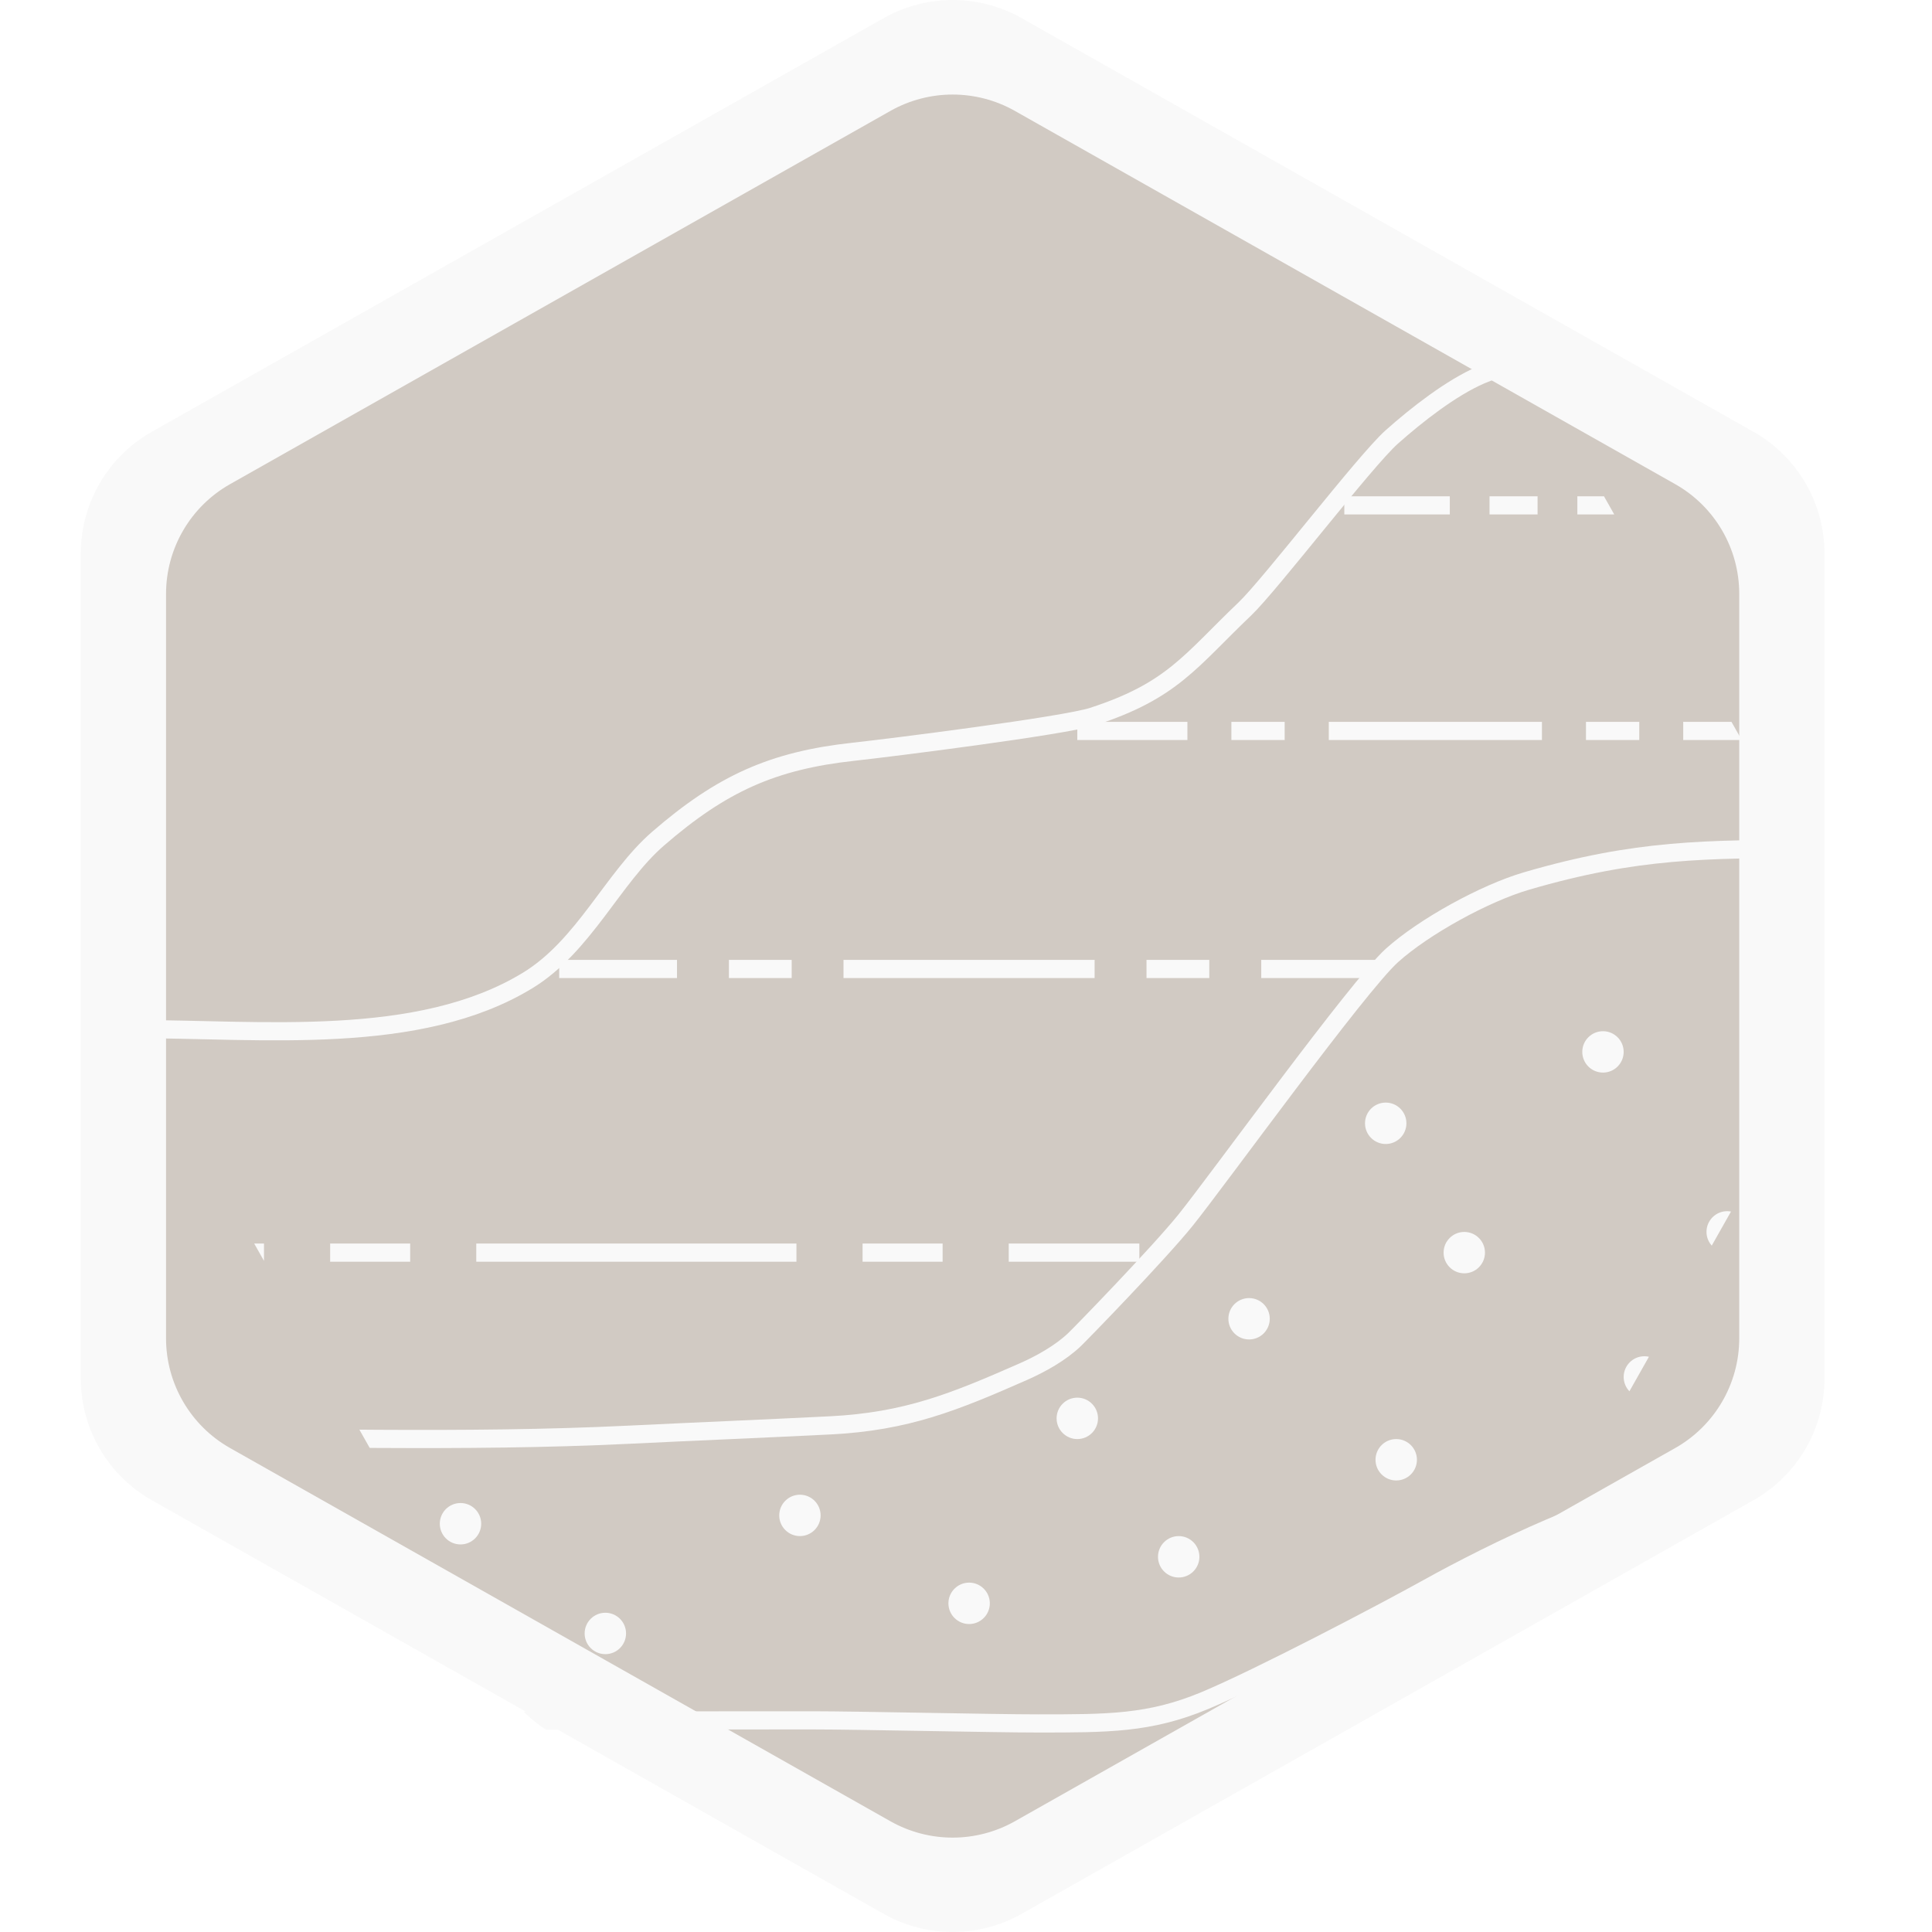
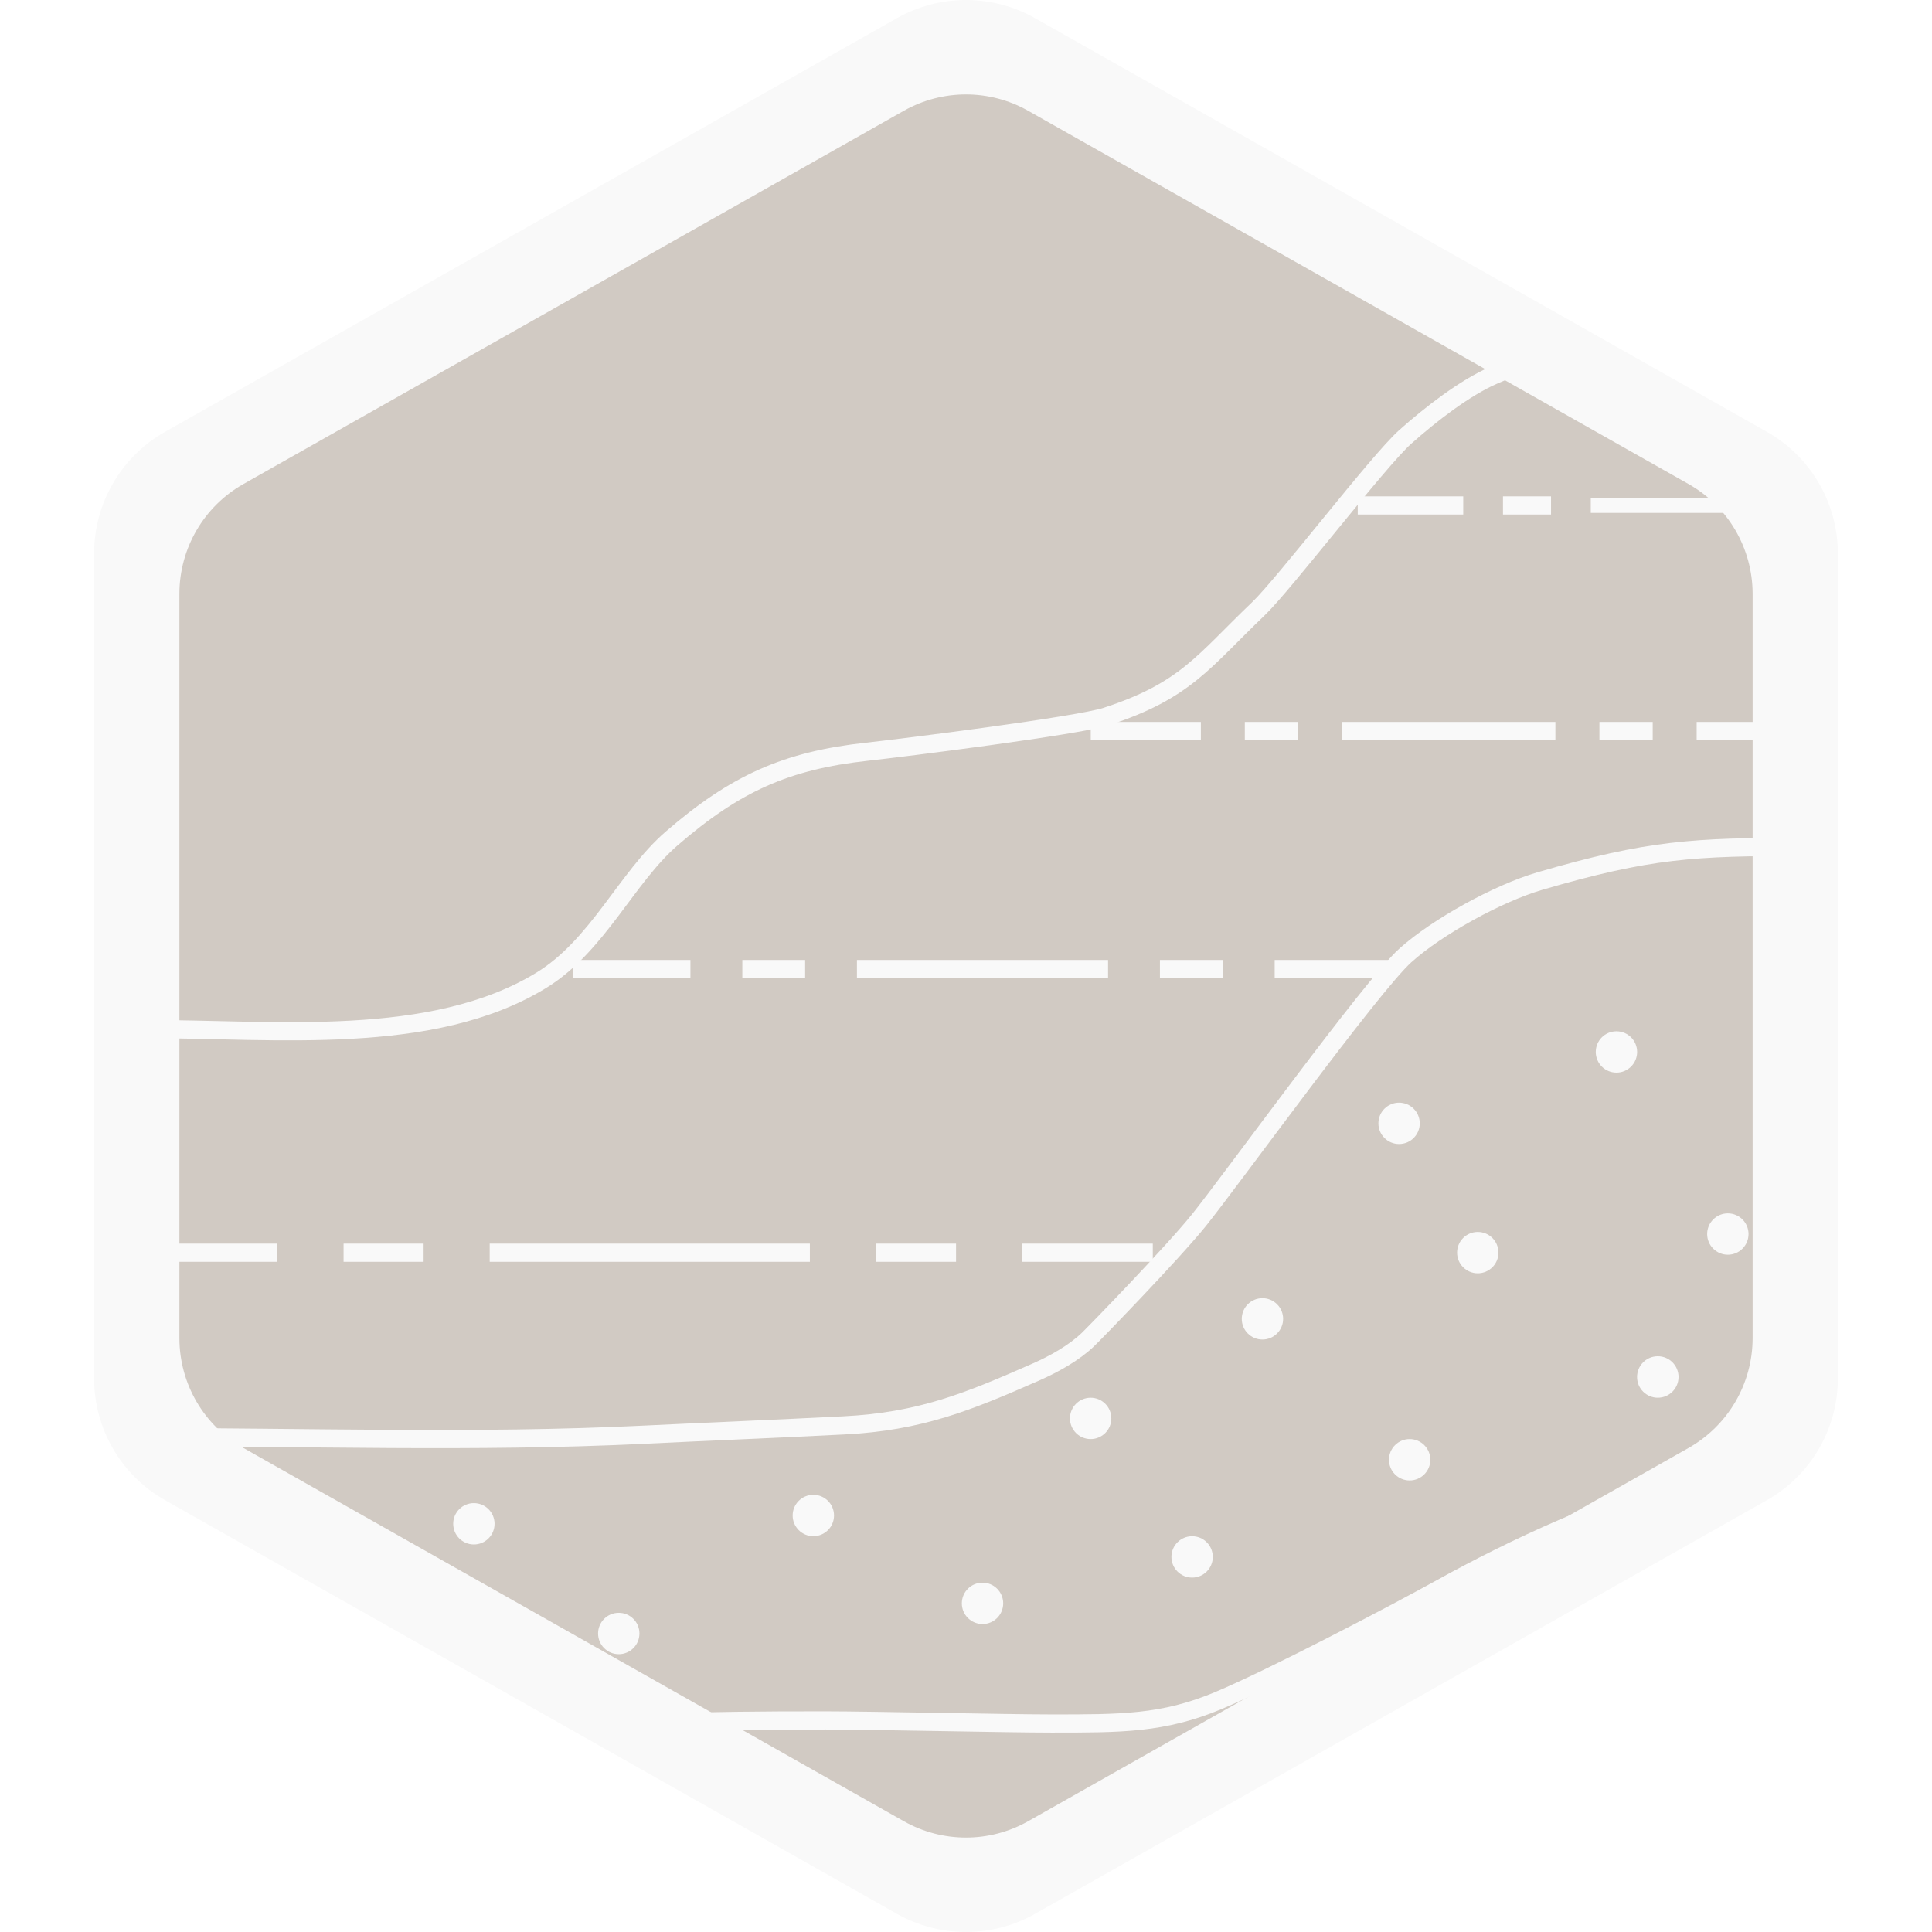
- <svg xmlns="http://www.w3.org/2000/svg" xmlns:xlink="http://www.w3.org/1999/xlink" width="125" height="125" version="1.1" viewBox="0 0 33.073 33.073">
-   <defs>
-     <clipPath id="d" clip-path="url(#a)">
-       <use width="100%" height="100%" overflow="visible" xlink:href="#b" />
-     </clipPath>
-     <path id="c" d="m496.24 64.309h64.079c3.904 4e-3 7.504 2.105 9.429 5.501l32.138 56.86c1.857 3.31 1.857 7.348 0 10.659l-32.138 56.86c-1.924 3.396-5.524 5.498-9.429 5.502h-64.079c-3.903-4e-3 -7.505-2.105-9.429-5.502l-32.139-56.86c-1.857-3.311-1.857-7.349 0-10.659l32.139-56.86c1.924-3.396 5.526-5.497 9.429-5.501z" />
-     <path id="b" d="m499.38 70.928h57.813c3.521 4e-3 6.771 1.899 8.507 4.964l28.995 51.3c1.676 2.986 1.676 6.63 0 9.617l-28.995 51.301c-1.735 3.064-4.985 4.959-8.507 4.963h-57.813c-3.522-4e-3 -6.771-1.898-8.507-4.963l-28.996-51.301c-1.676-2.987-1.676-6.631 0-9.617l28.996-51.3c1.736-3.065 4.984-4.96 8.507-4.964z" />
-   </defs>
-   <g transform="matrix(.26458 0 0 .26458 -146.98 -24.02)">
-     <g transform="matrix(0 .83334 -.83334 0 727.16 -286.95)">
-       <path d="m496.24 64.309h64.079c3.904 4e-3 7.504 2.105 9.429 5.501l32.138 56.86c1.857 3.31 1.857 7.348 0 10.659l-32.138 56.86c-1.924 3.396-5.524 5.498-9.429 5.502h-64.079c-3.903-4e-3 -7.505-2.105-9.429-5.502l-32.139-56.86c-1.857-3.311-1.857-7.349 0-10.659l32.139-56.86c1.924-3.396 5.526-5.497 9.429-5.501z" fill="#f9f9f9" />
-       <path d="m499.38 70.928h57.813c3.521 4e-3 6.771 1.899 8.507 4.964l28.995 51.3c1.676 2.986 1.676 6.63 0 9.617l-28.995 51.301c-1.735 3.064-4.985 4.959-8.507 4.963h-57.813c-3.522-4e-3 -6.771-1.898-8.507-4.963l-28.996-51.301c-1.676-2.987-1.676-6.631 0-9.617l28.996-51.3c1.736-3.065 4.984-4.96 8.507-4.964z" fill="#d1cac3" />
-     </g>
-     <g transform="matrix(.82934 0 0 .82934 181.03 43.831)">
-       <clipPath id="a">
-         <use width="100%" height="100%" overflow="visible" xlink:href="#c" />
-       </clipPath>
-       <clipPath clip-path="url(#a)">
-         <use width="100%" height="100%" overflow="visible" xlink:href="#b" />
-       </clipPath>
-       <g clip-path="url(#d)">
-         <path d="m461.96 136.9c10.002 0 22.25 1.397 30.761-3.794 4.405-2.688 6.644-8.003 10.173-11.062 4.97-4.305 8.954-6.095 15.261-6.782 2.891-0.314 16.41-2.018 18.65-2.745 6.218-2.019 7.596-4.325 11.869-8.398 1.986-1.893 9.374-11.56 11.465-13.418 1.961-1.744 4.641-3.836 6.943-4.829 2.935-1.264 7.179-1.608 10.505-1.929 4.271-0.413 8.953-0.251 13.555-0.251" fill="none" stroke="#f9f9f9" stroke-miterlimit="10" stroke-width="1.417" />
-         <path d="m461.24 168.72c13.099 0 26.386 0.457 39.409-0.176 5.262-0.256 10.448-0.466 15.655-0.727 5.991-0.298 9.73-1.833 15.099-4.197 1.342-0.591 2.89-1.454 3.971-2.486 0.568-0.542 6.581-6.737 8.659-9.313 2.506-3.109 13.456-18.275 16.115-20.668 2.502-2.251 7.242-4.853 10.494-5.804 8.558-2.503 14.039-2.5 22.446-2.503" fill="none" stroke="#f9f9f9" stroke-miterlimit="10" stroke-width="1.417" />
-         <path d="m461.64 191.07c6.86-0.23 47.959-0.241 53.296-0.241 3.553 0 14.039 0.241 17.594 0.241 5.44 0 8.694 0.016 12.999-1.776 4.195-1.748 13.76-6.758 17.44-8.8 5.214-2.896 13.808-7.027 19.116-7.768 4.301-0.6 4.975-0.383 9.384-0.299" fill="none" stroke="#f9f9f9" stroke-miterlimit="10" stroke-width="1.417" />
-         <g fill="none" stroke="#f9f9f9" stroke-miterlimit="10" stroke-width="1.417">
-           <line x1="556.43" x2="564.66" y1="96.042" y2="96.042" />
-           <line x1="567.76" x2="573.06" y1="96.042" y2="96.042" stroke-dasharray="3.748, 3.097" />
-           <line x1="574.61" x2="597.99" y1="96.042" y2="96.042" stroke-dasharray="14.991, 3.097, 3.748, 3.097" />
-           <line x1="599.54" x2="607.78" y1="96.042" y2="96.042" />
-         </g>
-         <g fill="none" stroke="#f9f9f9" stroke-miterlimit="10" stroke-width="1.417">
-           <line x1="535.6" x2="544.19" y1="113.64" y2="113.64" />
-           <line x1="547.62" x2="553.5" y1="113.64" y2="113.64" stroke-dasharray="4.157, 3.435" />
-           <line x1="555.22" x2="581.16" y1="113.64" y2="113.64" stroke-dasharray="16.629, 3.435, 4.157, 3.435" />
-           <line x1="582.87" x2="591.47" y1="113.64" y2="113.64" />
-         </g>
-         <g fill="none" stroke="#f9f9f9" stroke-miterlimit="10" stroke-width="1.417">
-           <line x1="495.18" x2="504.37" y1="132.21" y2="132.21" />
-           <line x1="508.42" x2="515.34" y1="132.21" y2="132.21" stroke-dasharray="4.898, 4.047" />
-           <line x1="517.36" x2="547.92" y1="132.21" y2="132.21" stroke-dasharray="19.591, 4.047, 4.898, 4.047" />
-           <line x1="549.95" x2="559.14" y1="132.21" y2="132.21" />
-         </g>
-         <g fill="none" stroke="#f9f9f9" stroke-miterlimit="10" stroke-width="1.417">
-           <line x1="461.96" x2="472.15" y1="154.34" y2="154.34" />
-           <line x1="477.31" x2="486.13" y1="154.34" y2="154.34" stroke-dasharray="6.245, 5.16" />
-           <line x1="488.71" x2="527.67" y1="154.34" y2="154.34" stroke-dasharray="24.978, 5.16, 6.245, 5.16" />
-           <line x1="530.25" x2="540.44" y1="154.34" y2="154.34" />
-         </g>
-         <circle cx="487.48" cy="175.49" r="1.615" fill="#f9f9f9" />
-         <circle cx="474.4" cy="184.05" r="1.614" fill="#f9f9f9" />
-         <circle cx="498.78" cy="184.05" r="1.615" fill="#f9f9f9" />
-         <circle cx="513.96" cy="174.84" r="1.614" fill="#f9f9f9" />
-         <circle cx="527.16" cy="181.7" r="1.615" fill="#f9f9f9" />
-         <circle cx="543.51" cy="178.07" r="1.615" fill="#f9f9f9" />
-         <circle cx="535.6" cy="167.27" r="1.615" fill="#f9f9f9" />
-         <circle cx="549" cy="159.5" r="1.614" fill="#f9f9f9" />
-         <circle cx="560.48" cy="170.5" r="1.615" fill="#f9f9f9" />
-         <circle cx="559.66" cy="144.25" r="1.615" fill="#f9f9f9" />
-         <circle cx="565.79" cy="154.34" r="1.614" fill="#f9f9f9" />
-         <circle cx="576.61" cy="138.68" r="1.614" fill="#f9f9f9" />
-         <circle cx="586.3" cy="152.72" r="1.614" fill="#f9f9f9" />
-         <circle cx="579.84" cy="164.04" r="1.616" fill="#f9f9f9" />
+ <svg xmlns="http://www.w3.org/2000/svg" width="125" height="125" version="1.1" viewBox="0 0 33.073 33.073">
+   <g transform="translate(.2262)">
+     <path d="m31.235 9.472v14.129c-8.82e-4 0.861-0.464 1.655-1.213 2.079l-12.537 7.086c-0.73 0.409-1.62 0.409-2.35 0l-12.537-7.086c-0.749-0.424-1.212-1.218-1.213-2.079v-14.129c8.82e-4 -0.861 0.464-1.655 1.213-2.079l12.537-7.086c0.73-0.409 1.62-0.409 2.35 0l12.537 7.086c0.749 0.424 1.212 1.218 1.213 2.079z" fill="#f9f9f9" stroke-width=".22" />
+     <path d="m29.776 10.163v12.747c-8.82e-4 0.776-0.419 1.493-1.095 1.876l-11.311 6.393c-0.658 0.37-1.462 0.37-2.12 0l-11.311-6.393c-0.676-0.383-1.093-1.099-1.094-1.876v-12.747c8.82e-4 -0.777 0.418-1.493 1.094-1.876l11.311-6.393c0.659-0.37 1.462-0.37 2.12 0l11.311 6.393c0.676 0.383 1.094 1.099 1.095 1.876z" fill="#d1cac3" stroke-width=".22" />
+     <path d="m2.287 17.616c2.195 0 4.882 0.307 6.75-0.833 0.967-0.59 1.458-1.756 2.232-2.427 1.091-0.945 1.965-1.337 3.349-1.488 0.634-0.069 3.601-0.443 4.092-0.602 1.364-0.443 1.667-0.949 2.604-1.843 0.436-0.415 2.057-2.537 2.516-2.944 0.43-0.383 1.018-0.842 1.524-1.06 0.644-0.277 0.698-0.198 1.427-0.268" fill="none" stroke="#f9f9f9" stroke-miterlimit="10" stroke-width=".311" />
+     <path d="m2.127 24.6c2.874 0 5.79 0.1 8.648-0.039 1.155-0.056 2.293-0.102 3.435-0.16 1.315-0.065 2.135-0.402 3.313-0.921 0.294-0.13 0.634-0.319 0.871-0.545 0.125-0.119 1.444-1.478 1.9-2.043 0.55-0.682 2.953-4.01 3.536-4.535 0.549-0.494 1.589-1.065 2.303-1.274 1.878-0.549 2.642-0.585 4.487-0.586" fill="none" stroke="#f9f9f9" stroke-miterlimit="10" stroke-width=".311" />
+     <path d="m10.633 29.504c1.505-0.05 2.107-0.053 3.278-0.053 0.78 0 3.081 0.053 3.861 0.053 1.194 0 1.908 0.004 2.852-0.39 0.92-0.384 3.019-1.483 3.827-1.931 1.144-0.635 3.03-1.542 4.195-1.704" fill="none" stroke="#f9f9f9" stroke-miterlimit="10" stroke-width=".311" />
+     <g transform="matrix(.21943 0 0 .21943 -99.081 -12.422)">
+       <g fill="none" stroke="#f9f9f9" stroke-miterlimit="10">
+         <line x1="556.43" x2="564.66" y1="96.042" y2="96.042" stroke-width="1.417" />
+         <line x1="567.76" x2="573.06" y1="96.042" y2="96.042" stroke-dasharray="3.748, 3.097" stroke-width="1.417" />
+         <line x1="574.61" x2="590.34" y1="96.042" y2="96.042" stroke-dasharray="14.991, 3.097, 3.748, 3.097" stroke-width="1.163" />
      </g>
    </g>
+     <g transform="matrix(.21943 0 0 .21943 -99.081 -12.422)">
+       <g fill="none" stroke="#f9f9f9" stroke-miterlimit="10" stroke-width="1.417">
+         <line x1="535.6" x2="544.19" y1="113.64" y2="113.64" />
+         <line x1="547.62" x2="553.5" y1="113.64" y2="113.64" stroke-dasharray="4.157, 3.435" />
+         <line x1="555.22" x2="581.16" y1="113.64" y2="113.64" stroke-dasharray="16.629, 3.435, 4.157, 3.435" />
+         <line x1="582.87" x2="591.47" y1="113.64" y2="113.64" />
+       </g>
+     </g>
+     <g transform="matrix(.21943 0 0 .21943 -99.081 -12.422)">
+       <g fill="none" stroke="#f9f9f9" stroke-miterlimit="10" stroke-width="1.417">
+         <line x1="495.18" x2="504.37" y1="132.21" y2="132.21" />
+         <line x1="508.42" x2="515.34" y1="132.21" y2="132.21" stroke-dasharray="4.898, 4.047" />
+         <line x1="517.36" x2="547.92" y1="132.21" y2="132.21" stroke-dasharray="19.591, 4.047, 4.898, 4.047" />
+         <line x1="549.95" x2="559.14" y1="132.21" y2="132.21" />
+       </g>
+     </g>
+     <g transform="matrix(.21943 0 0 .21943 -99.081 -12.422)">
+       <g fill="none" stroke="#f9f9f9" stroke-miterlimit="10" stroke-width="1.417">
+         <line x1="461.96" x2="472.15" y1="154.34" y2="154.34" />
+         <line x1="477.31" x2="486.13" y1="154.34" y2="154.34" stroke-dasharray="6.245, 5.16" />
+         <line x1="488.71" x2="527.67" y1="154.34" y2="154.34" stroke-dasharray="24.978, 5.16, 6.245, 5.16" />
+         <line x1="530.25" x2="540.44" y1="154.34" y2="154.34" />
+       </g>
+     </g>
+     <circle cx="7.886" cy="26.085" r=".354" fill="#f9f9f9" stroke-width=".219" />
+     <circle cx="10.366" cy="27.963" r=".354" fill="#f9f9f9" stroke-width=".219" />
+     <circle cx="13.697" cy="25.943" r=".354" fill="#f9f9f9" stroke-width=".219" />
+     <circle cx="16.593" cy="27.447" r=".354" fill="#f9f9f9" stroke-width=".219" />
+     <circle cx="20.181" cy="26.652" r=".354" fill="#f9f9f9" stroke-width=".219" />
+     <circle cx="18.444" cy="24.281" r=".354" fill="#f9f9f9" stroke-width=".219" />
+     <circle cx="21.385" cy="22.577" r=".354" fill="#f9f9f9" stroke-width=".219" />
+     <circle cx="23.905" cy="24.989" r=".354" fill="#f9f9f9" stroke-width=".219" />
+     <circle cx="23.724" cy="19.23" r=".354" fill="#f9f9f9" stroke-width=".219" />
+     <circle cx="25.071" cy="21.443" r=".354" fill="#f9f9f9" stroke-width=".219" />
+     <circle cx="27.445" cy="18.008" r=".354" fill="#f9f9f9" stroke-width=".219" />
+     <circle cx="29.352" cy="21.125" r=".354" fill="#f9f9f9" stroke-width=".219" />
+     <circle cx="28.153" cy="23.572" r=".355" fill="#f9f9f9" stroke-width=".219" />
  </g>
</svg>
